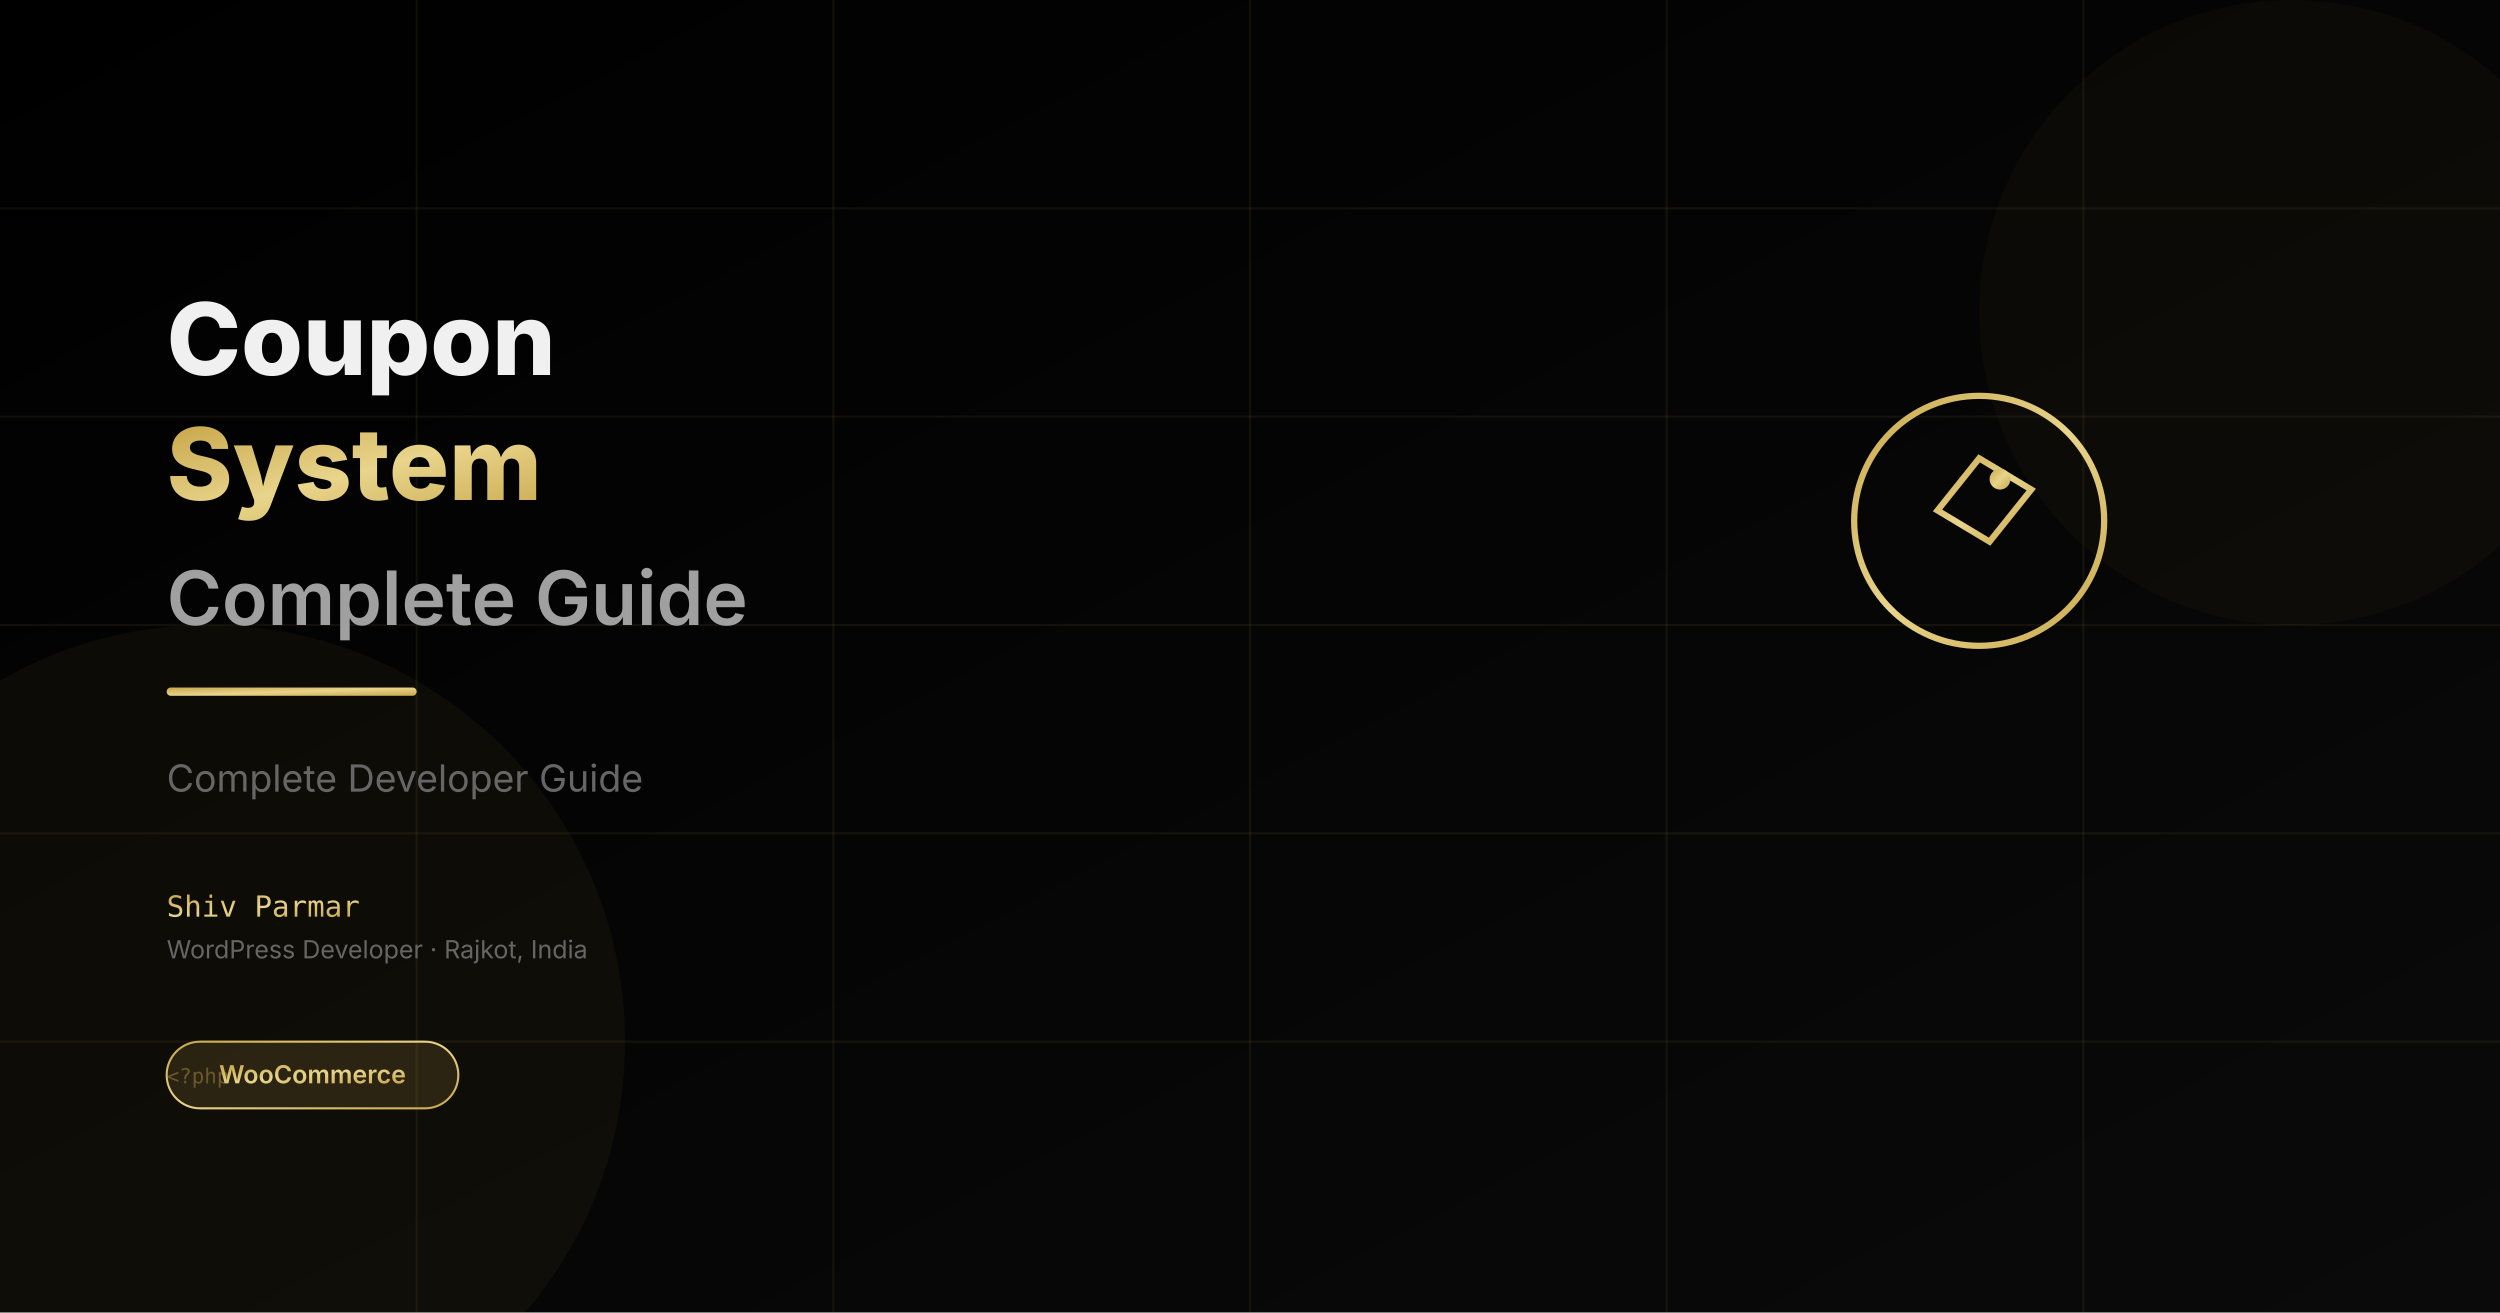
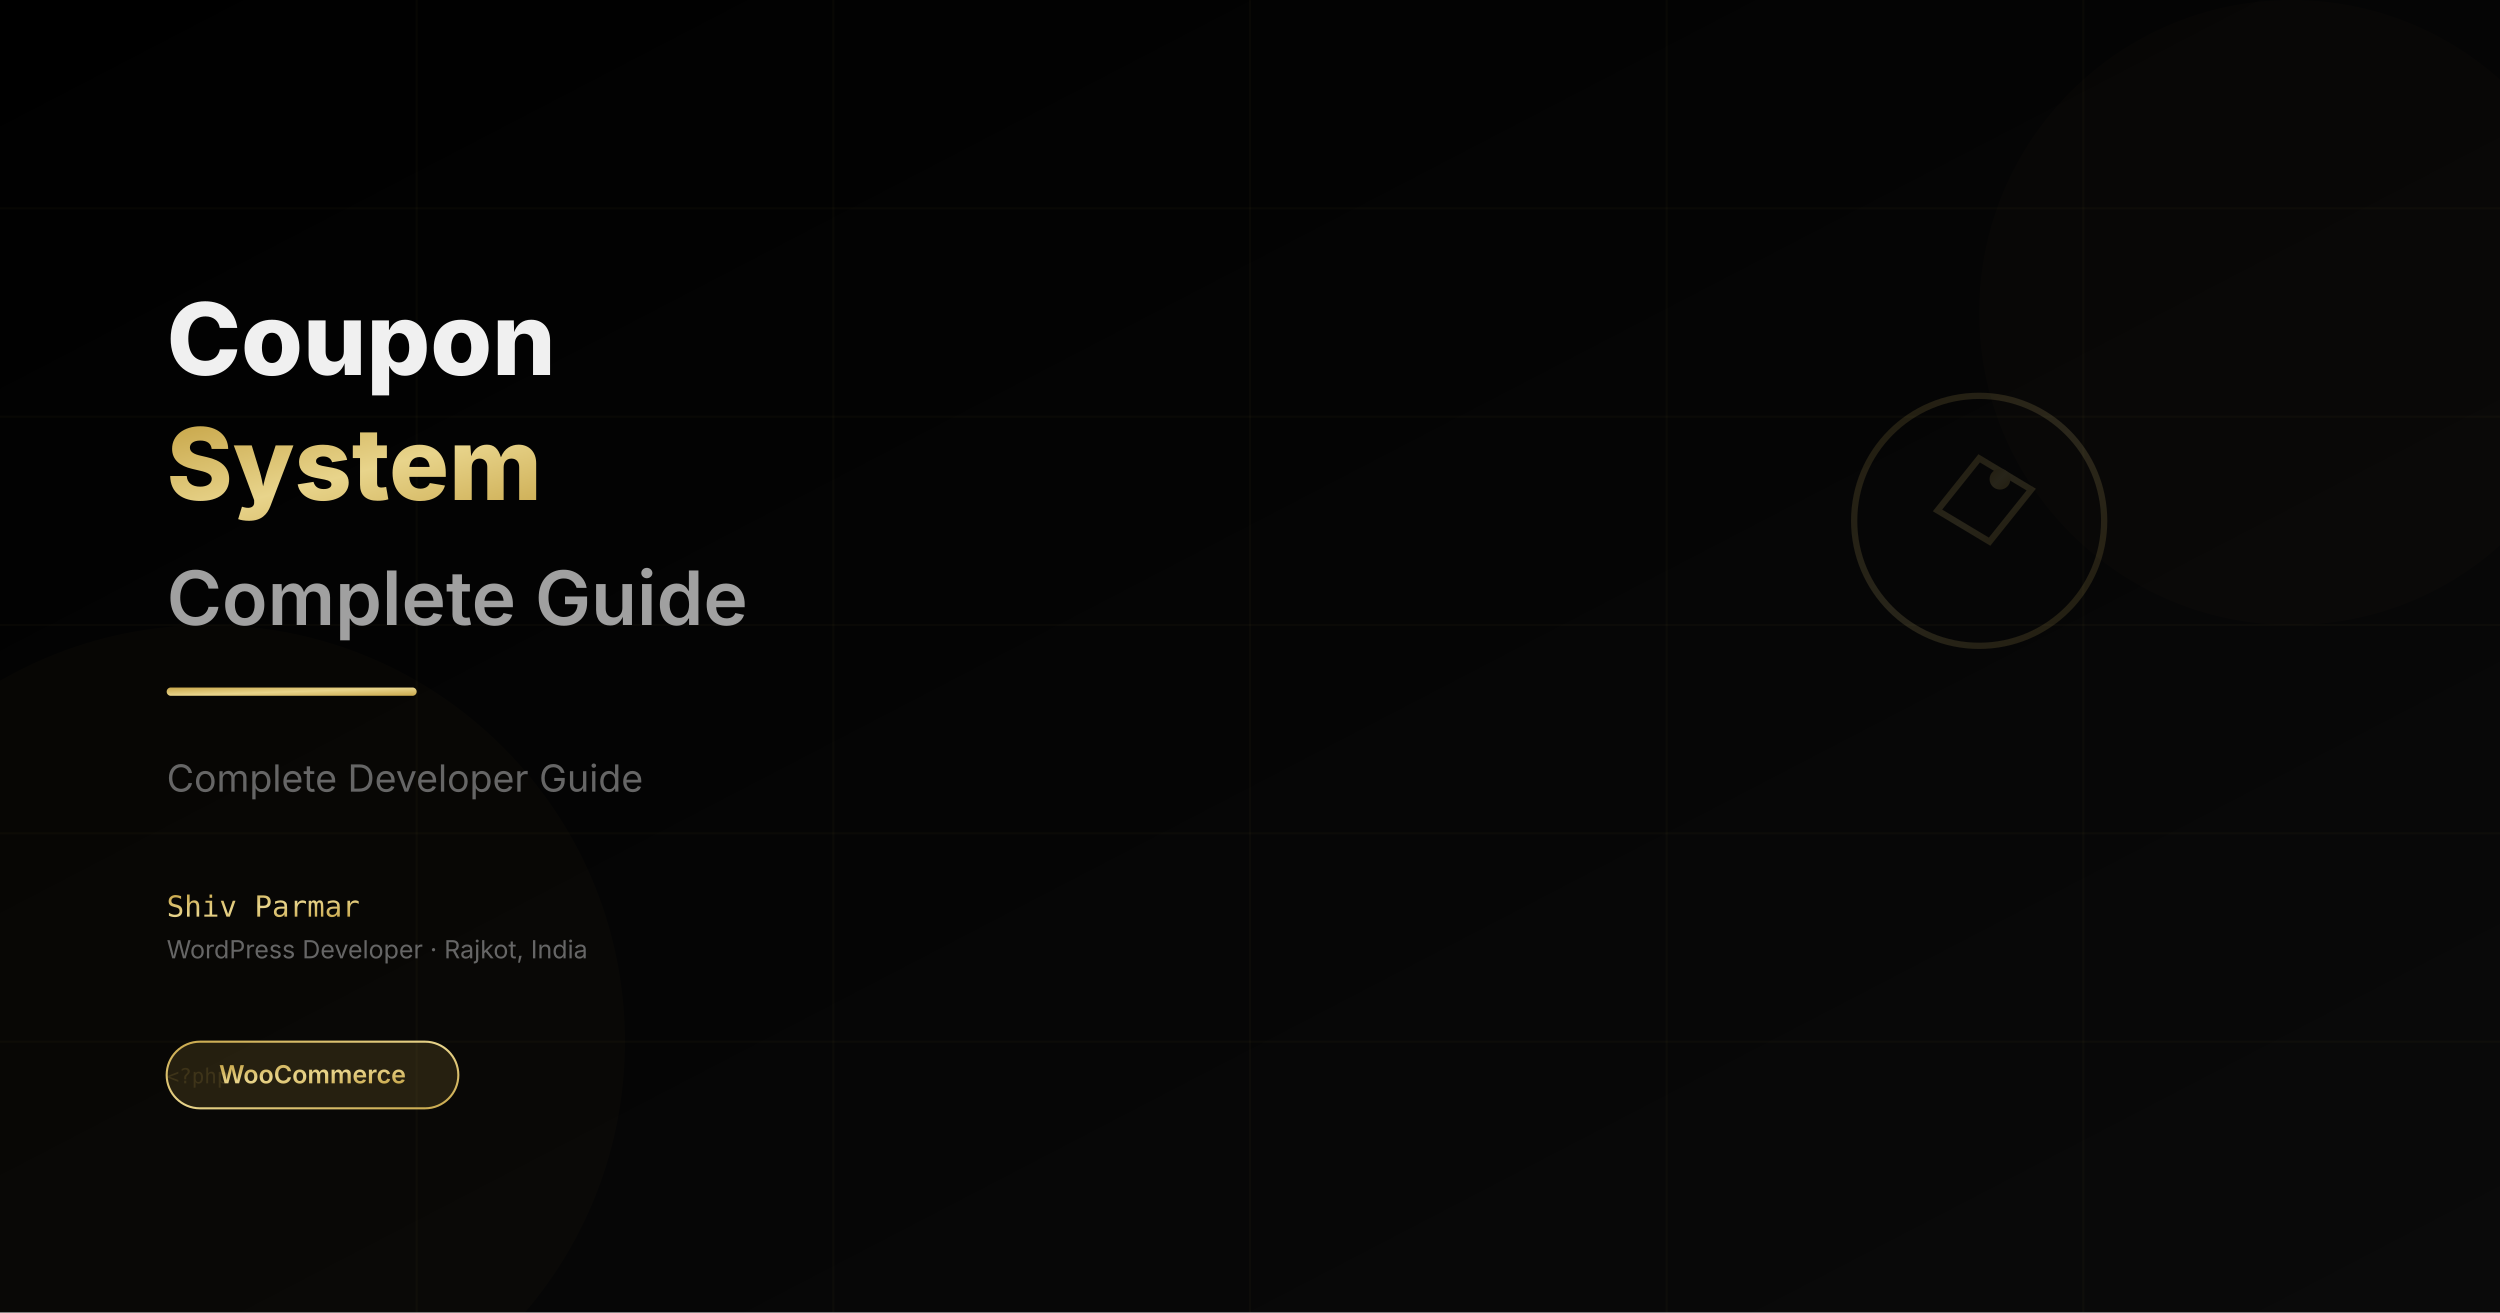
<svg xmlns="http://www.w3.org/2000/svg" width="1200" height="630" viewBox="0 0 1200 630">
  <defs>
    <linearGradient id="goldGrad" x1="0%" y1="0%" x2="100%" y2="100%">
      <stop offset="0%" style="stop-color:#c9a84c;stop-opacity:1" />
      <stop offset="50%" style="stop-color:#e8d48b;stop-opacity:1" />
      <stop offset="100%" style="stop-color:#c9a84c;stop-opacity:1" />
    </linearGradient>
    <linearGradient id="darkGrad" x1="0%" y1="0%" x2="100%" y2="100%">
      <stop offset="0%" style="stop-color:#000000;stop-opacity:1" />
      <stop offset="100%" style="stop-color:#0a0a0a;stop-opacity:1" />
    </linearGradient>
    <filter id="glow">
      <feGaussianBlur stdDeviation="3" result="coloredBlur" />
      <feMerge>
        <feMergeNode in="coloredBlur" />
        <feMergeNode in="SourceGraphic" />
      </feMerge>
    </filter>
  </defs>
  <rect width="1200" height="630" fill="url(#darkGrad)" />
-   <circle cx="100" cy="500" r="200" fill="rgba(201,168,76,0.05)" />
-   <circle cx="1100" cy="150" r="150" fill="rgba(201,168,76,0.03)" />
-   <g stroke="rgba(201,168,76,0.08)" stroke-width="1" fill="none">
+   <circle cx="100" cy="500" r="200" fill="rgba(201,168,76,0.02)" />
+   <circle cx="1100" cy="150" r="150" fill="rgba(201,168,76,0.015)" />
+   <g stroke="rgba(201,168,76,0.03)" stroke-width="1" fill="none">
    <line x1="0" y1="100" x2="1200" y2="100" />
    <line x1="0" y1="200" x2="1200" y2="200" />
    <line x1="0" y1="300" x2="1200" y2="300" />
    <line x1="0" y1="400" x2="1200" y2="400" />
    <line x1="0" y1="500" x2="1200" y2="500" />
    <line x1="200" y1="0" x2="200" y2="630" />
    <line x1="400" y1="0" x2="400" y2="630" />
    <line x1="600" y1="0" x2="600" y2="630" />
    <line x1="800" y1="0" x2="800" y2="630" />
    <line x1="1000" y1="0" x2="1000" y2="630" />
  </g>
-   <g transform="translate(900, 200)">
+   <g transform="translate(900, 200)" opacity="0.15">
    <circle cx="50" cy="50" r="60" fill="none" stroke="url(#goldGrad)" stroke-width="3" />
    <path d="M50 20 L75 35 L55 60 L30 45 Z" fill="none" stroke="url(#goldGrad)" stroke-width="3" />
    <circle cx="60" cy="30" r="5" fill="url(#goldGrad)" />
  </g>
  <text x="80" y="180" font-family="Inter, -apple-system, sans-serif" font-size="48" font-weight="800" fill="#f0f0f0">Coupon</text>
  <text x="80" y="240" font-family="Inter, -apple-system, sans-serif" font-size="48" font-weight="800" fill="url(#goldGrad)">System</text>
  <text x="80" y="300" font-family="Inter, -apple-system, sans-serif" font-size="36" font-weight="600" fill="#a0a0a0">Complete Guide</text>
  <rect x="80" y="330" width="120" height="4" rx="2" fill="url(#goldGrad)" />
  <text x="80" y="380" font-family="Inter, -apple-system, sans-serif" font-size="18" fill="#666666">Complete Developer Guide</text>
  <text x="80" y="440" font-family="JetBrains Mono, monospace" font-size="14" fill="url(#goldGrad)">Shiv Parmar</text>
  <text x="80" y="460" font-family="Inter, -apple-system, sans-serif" font-size="12" fill="#666666">WordPress Developer · Rajkot, India</text>
  <rect x="80" y="500" width="140" height="32" rx="16" fill="rgba(201,168,76,0.15)" stroke="url(#goldGrad)" stroke-width="1" />
  <text x="150" y="520" font-family="Inter, -apple-system, sans-serif" font-size="12" font-weight="600" fill="url(#goldGrad)" text-anchor="middle">WooCommerce</text>
-   <g transform="translate(80, 520)" opacity="0.4">
+   <g transform="translate(80, 520)" opacity="0.15">
    <text font-family="JetBrains Mono, monospace" font-size="10" fill="#c9a84c">&lt;?php</text>
  </g>
</svg>
